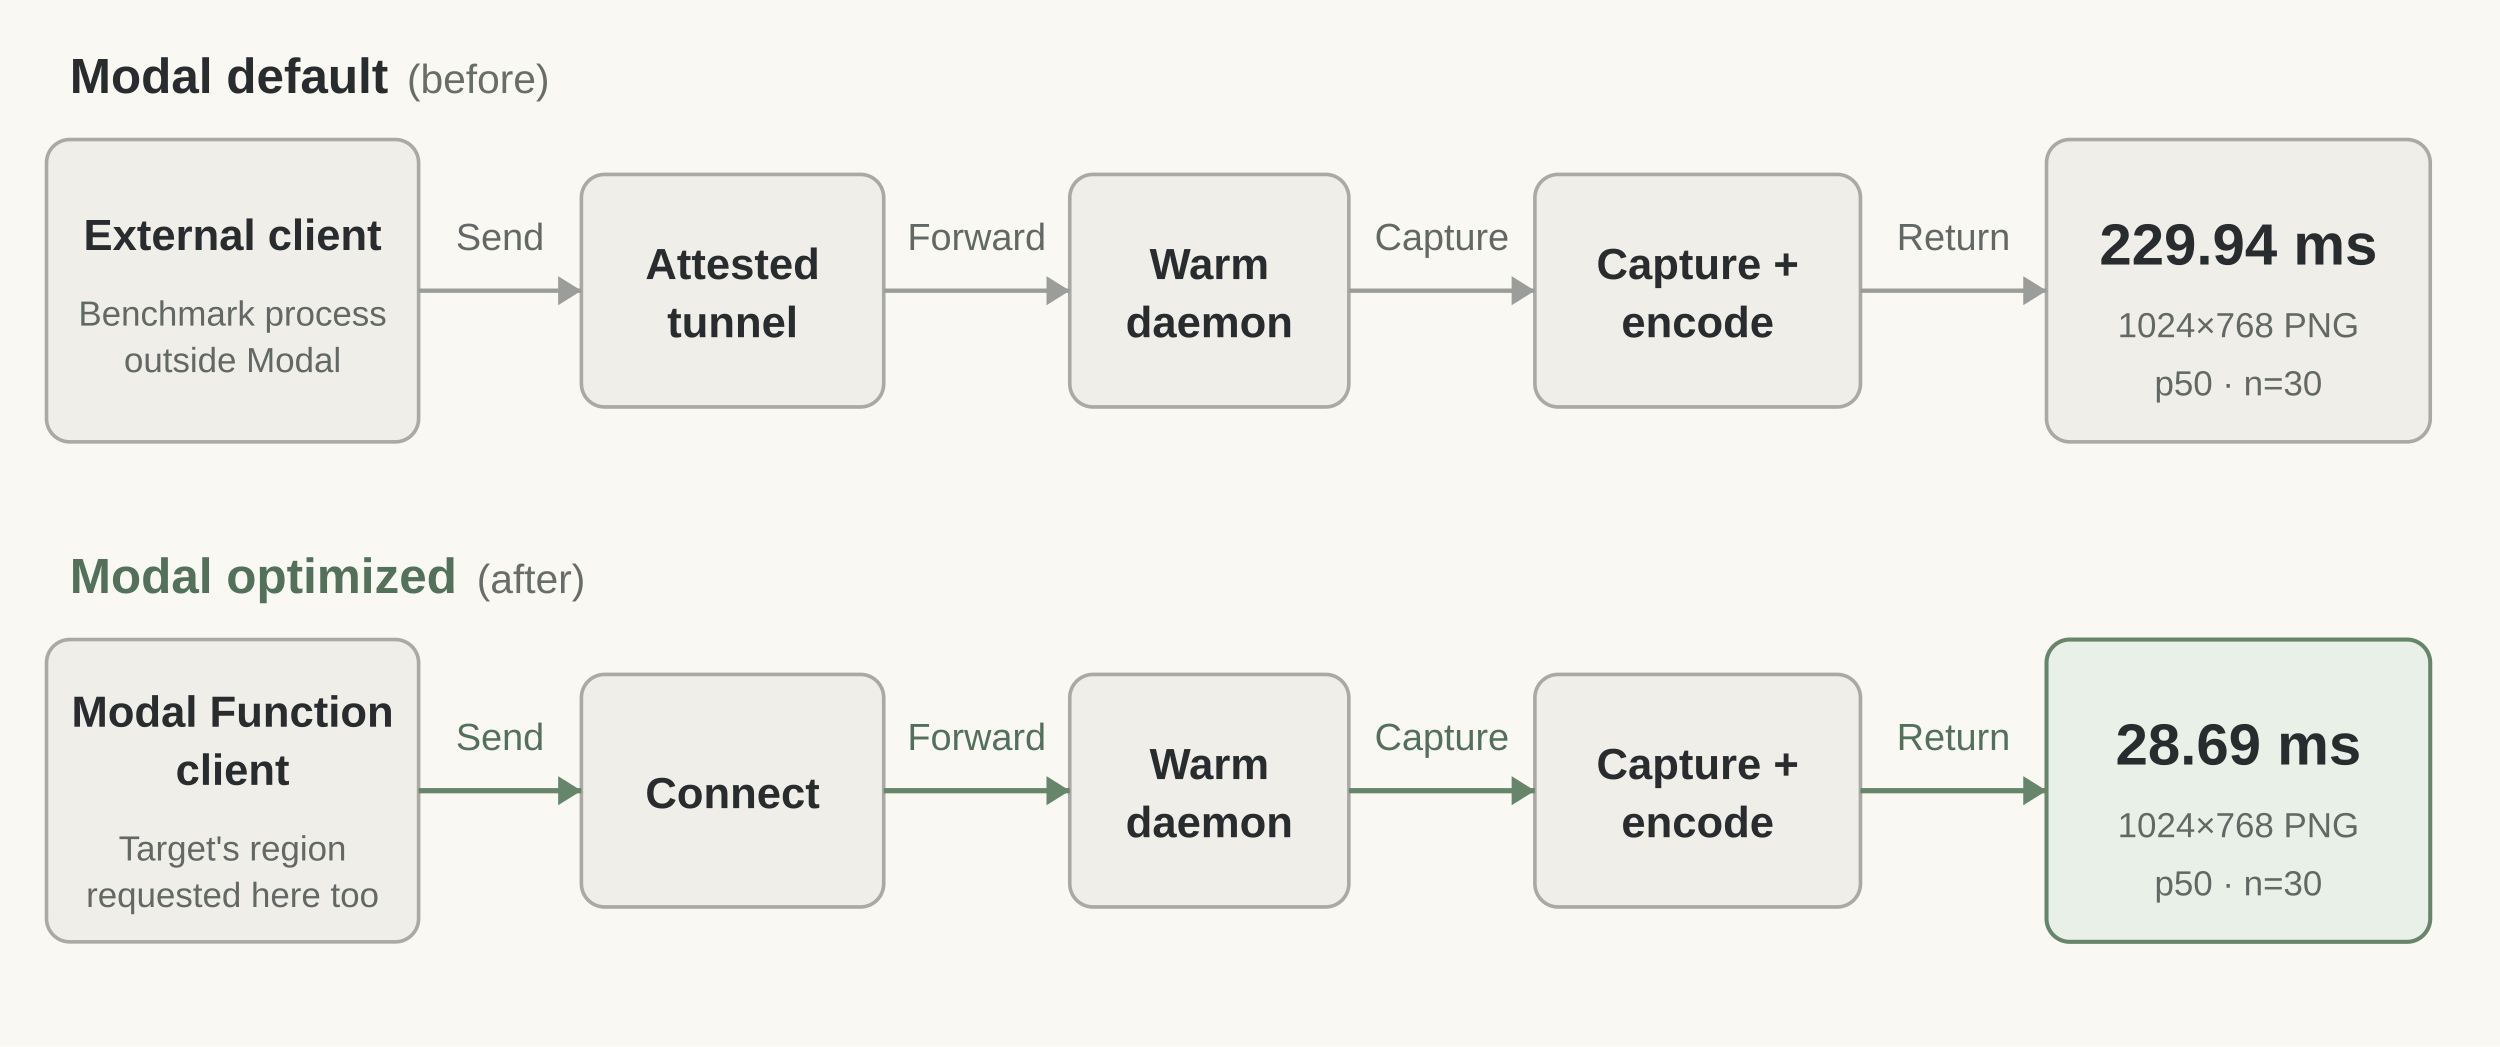
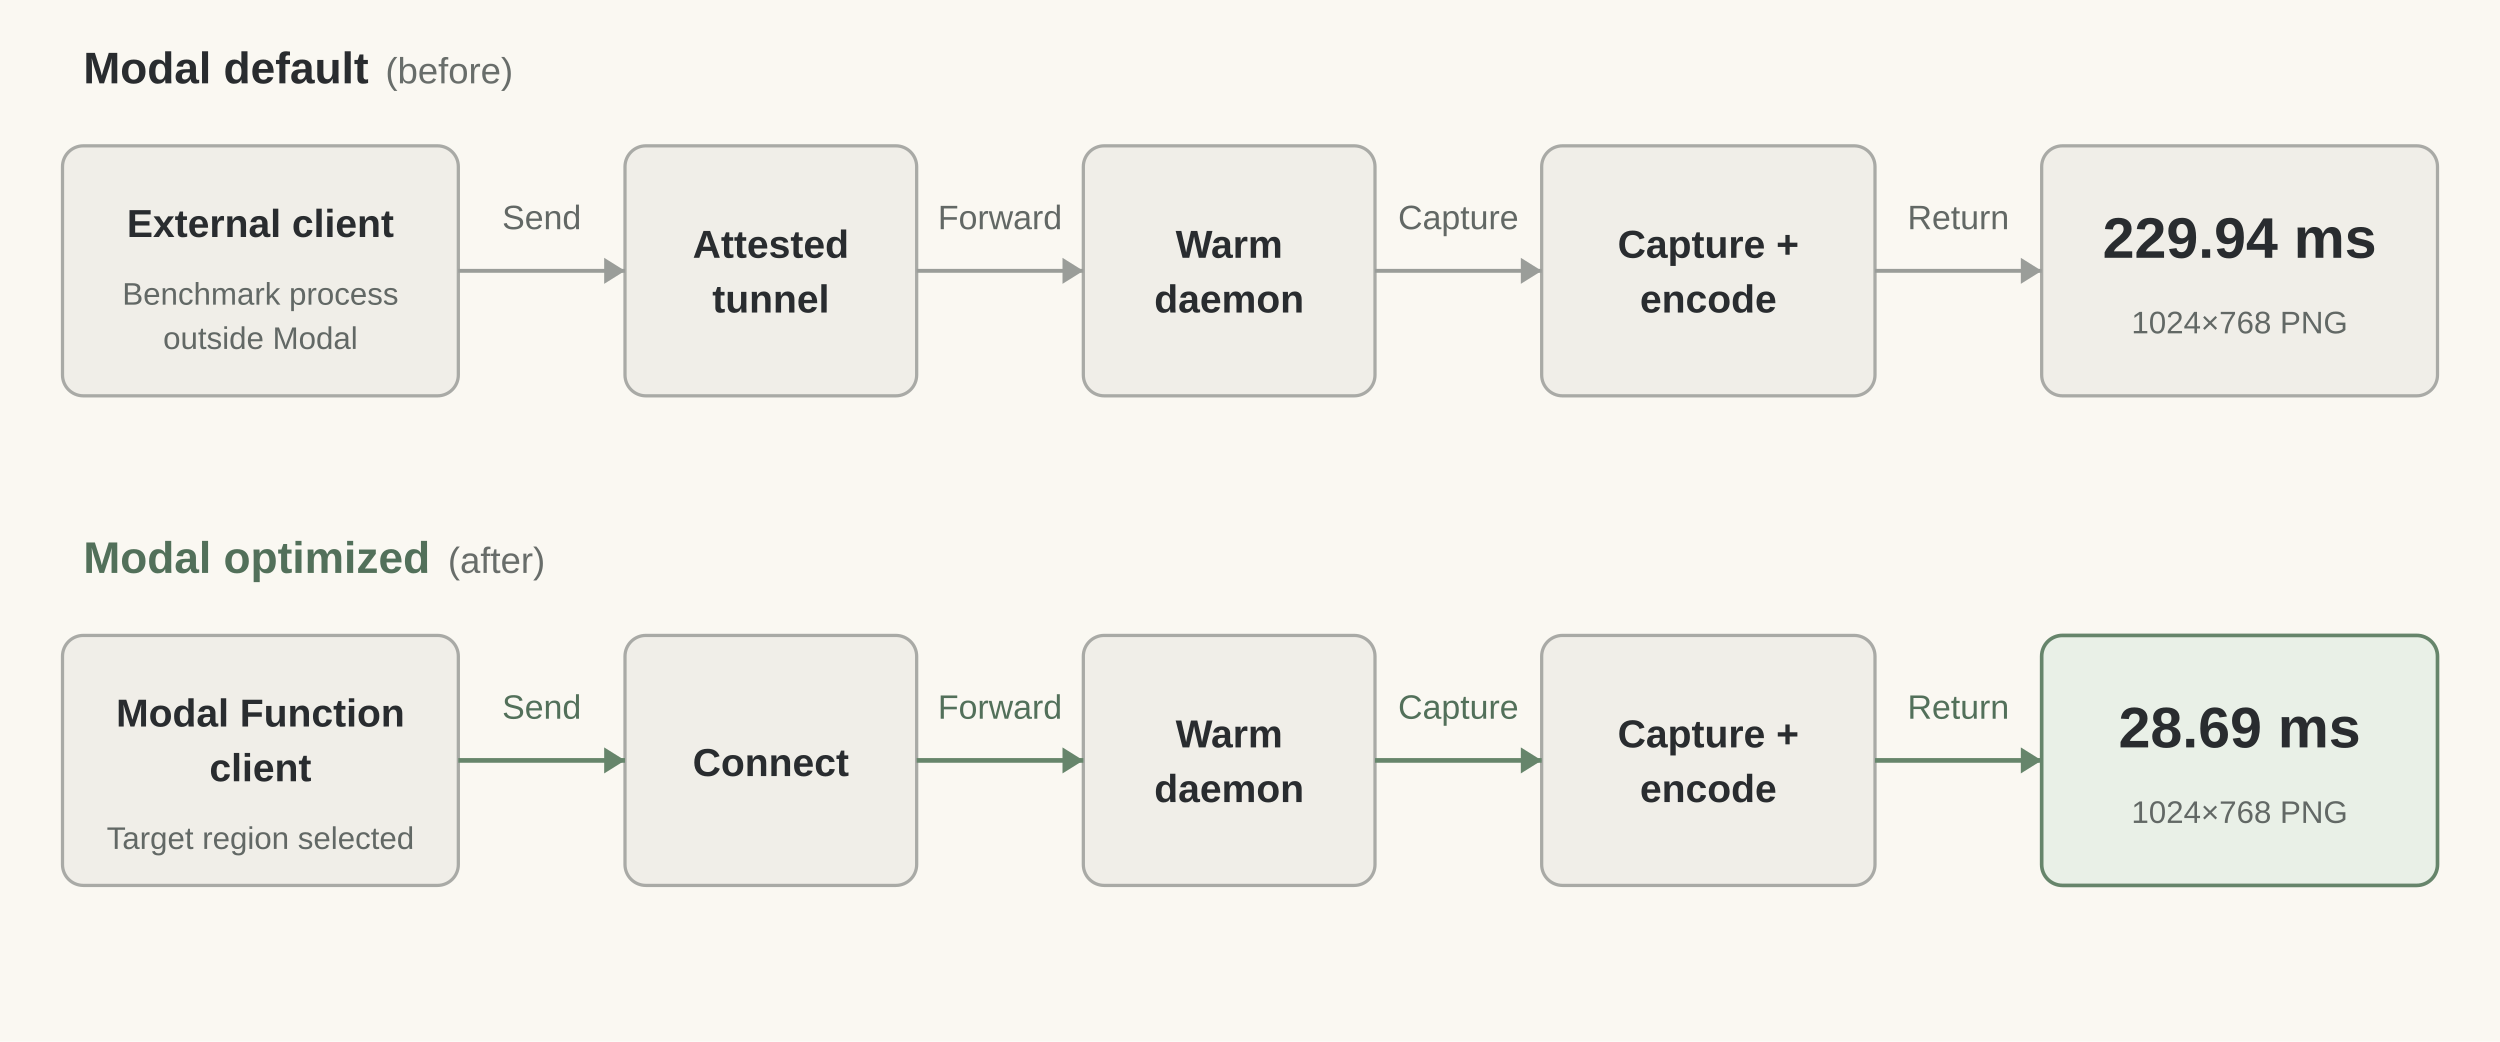
- <svg xmlns="http://www.w3.org/2000/svg" width="860" height="360" viewBox="0 0 860 360" role="img" aria-labelledby="title desc">
+ <svg xmlns="http://www.w3.org/2000/svg" width="960" height="400" viewBox="0 0 960 400" role="img" aria-labelledby="title desc">
  <defs>
    <style>
      .bg { fill: #FAF8F2; }
      .box { fill: #F0EEE8; stroke: #A9AAA6; stroke-width: 1.25; }
      .result-before { fill: #F0EEE8; stroke: #A9AAA6; stroke-width: 1.25; }
      .result-after { fill: #E9F0E7; stroke: #66856B; stroke-width: 1.4; }
      .row,
      .row-after,
      .row-note,
      .label,
      .small,
      .metric,
      .arrow-label,
      .arrow-label-after {
        font-family: -apple-system, BlinkMacSystemFont, "Segoe UI", Arial, sans-serif;
      }
      .row { fill: #292C2F; font-size: 17px; font-weight: 700; }
      .row-after { fill: #52705A; font-size: 17px; font-weight: 700; }
      .row-note { fill: #686D6A; font-size: 14px; font-weight: 500; }
      .label { fill: #292C2F; font-size: 15px; font-weight: 600; }
      .small { fill: #626865; font-size: 12px; }
-       .metric { fill: #292C2F; font-size: 20px; font-weight: 700; }
+       .metric { fill: #292C2F; font-size: 22px; font-weight: 700; }
      .arrow-label { fill: #626865; font-size: 13px; font-weight: 500; }
      .arrow-label-after { fill: #52705A; font-size: 13px; font-weight: 500; }
      .path-before { stroke: #9A9D99; stroke-width: 1.5; }
      .path-after { stroke: #66856B; stroke-width: 1.8; }
      .arrow-before { fill: #9A9D99; }
      .arrow-after { fill: #66856B; }
    </style>
  </defs>
-   <rect class="bg" width="860" height="360" />
-   <text class="row" x="24" y="32">Modal default</text>
-   <text class="row-note" x="140" y="32">(before)</text>
-   <rect class="box" x="16" y="48" width="128" height="104" rx="8" />
-   <text class="label" x="80" y="86" text-anchor="middle">External client</text>
-   <text class="small" x="80" y="112" text-anchor="middle">Benchmark process</text>
-   <text class="small" x="80" y="128" text-anchor="middle">outside Modal</text>
-   <rect class="box" x="200" y="60" width="104" height="80" rx="8" />
-   <text class="label" x="252" y="96" text-anchor="middle">Attested</text>
-   <text class="label" x="252" y="116" text-anchor="middle">tunnel</text>
-   <rect class="box" x="368" y="60" width="96" height="80" rx="8" />
-   <text class="label" x="416" y="96" text-anchor="middle">Warm</text>
-   <text class="label" x="416" y="116" text-anchor="middle">daemon</text>
-   <rect class="box" x="528" y="60" width="112" height="80" rx="8" />
-   <text class="label" x="584" y="96" text-anchor="middle">Capture +</text>
-   <text class="label" x="584" y="116" text-anchor="middle">encode</text>
-   <rect class="result-before" x="704" y="48" width="132" height="104" rx="8" />
-   <text class="metric" x="770" y="91" text-anchor="middle">229.94 ms</text>
-   <text class="small" x="770" y="116" text-anchor="middle">1024×768 PNG</text>
-   <text class="small" x="770" y="136" text-anchor="middle">p50 · n=30</text>
-   <line class="path-before" x1="144" y1="100" x2="200" y2="100" />
-   <path class="arrow-before" d="M 192 95 L 200 100 L 192 105 Z" />
-   <text class="arrow-label" x="172" y="86" text-anchor="middle">Send</text>
-   <line class="path-before" x1="304" y1="100" x2="368" y2="100" />
-   <path class="arrow-before" d="M 360 95 L 368 100 L 360 105 Z" />
-   <text class="arrow-label" x="336" y="86" text-anchor="middle">Forward</text>
-   <line class="path-before" x1="464" y1="100" x2="528" y2="100" />
-   <path class="arrow-before" d="M 520 95 L 528 100 L 520 105 Z" />
-   <text class="arrow-label" x="496" y="86" text-anchor="middle">Capture</text>
-   <line class="path-before" x1="640" y1="100" x2="704" y2="100" />
-   <path class="arrow-before" d="M 696 95 L 704 100 L 696 105 Z" />
-   <text class="arrow-label" x="672" y="86" text-anchor="middle">Return</text>
-   <text class="row-after" x="24" y="204">Modal optimized</text>
-   <text class="row-note" x="164" y="204">(after)</text>
-   <rect class="box" x="16" y="220" width="128" height="104" rx="8" />
-   <text class="label" x="80" y="250" text-anchor="middle">Modal Function</text>
-   <text class="label" x="80" y="270" text-anchor="middle">client</text>
-   <text class="small" x="80" y="296" text-anchor="middle">Target's region</text>
-   <text class="small" x="80" y="312" text-anchor="middle">requested here too</text>
-   <rect class="box" x="200" y="232" width="104" height="80" rx="8" />
-   <text class="label" x="252" y="278" text-anchor="middle">Connect</text>
-   <rect class="box" x="368" y="232" width="96" height="80" rx="8" />
-   <text class="label" x="416" y="268" text-anchor="middle">Warm</text>
-   <text class="label" x="416" y="288" text-anchor="middle">daemon</text>
-   <rect class="box" x="528" y="232" width="112" height="80" rx="8" />
-   <text class="label" x="584" y="268" text-anchor="middle">Capture +</text>
-   <text class="label" x="584" y="288" text-anchor="middle">encode</text>
-   <rect class="result-after" x="704" y="220" width="132" height="104" rx="8" />
-   <text class="metric" x="770" y="263" text-anchor="middle">28.69 ms</text>
-   <text class="small" x="770" y="288" text-anchor="middle">1024×768 PNG</text>
-   <text class="small" x="770" y="308" text-anchor="middle">p50 · n=30</text>
-   <line class="path-after" x1="144" y1="272" x2="200" y2="272" />
-   <path class="arrow-after" d="M 192 267 L 200 272 L 192 277 Z" />
-   <text class="arrow-label-after" x="172" y="258" text-anchor="middle">Send</text>
-   <line class="path-after" x1="304" y1="272" x2="368" y2="272" />
-   <path class="arrow-after" d="M 360 267 L 368 272 L 360 277 Z" />
-   <text class="arrow-label-after" x="336" y="258" text-anchor="middle">Forward</text>
-   <line class="path-after" x1="464" y1="272" x2="528" y2="272" />
-   <path class="arrow-after" d="M 520 267 L 528 272 L 520 277 Z" />
-   <text class="arrow-label-after" x="496" y="258" text-anchor="middle">Capture</text>
-   <line class="path-after" x1="640" y1="272" x2="704" y2="272" />
-   <path class="arrow-after" d="M 696 267 L 704 272 L 696 277 Z" />
-   <text class="arrow-label-after" x="672" y="258" text-anchor="middle">Return</text>
+   <rect class="bg" width="960" height="400" />
+   <text class="row" x="32" y="32">Modal default</text>
+   <text class="row-note" x="148" y="32">(before)</text>
+   <rect class="box" x="24" y="56" width="152" height="96" rx="8" />
+   <text class="label" x="100" y="91" text-anchor="middle">External client</text>
+   <text class="small" x="100" y="117" text-anchor="middle">Benchmark process</text>
+   <text class="small" x="100" y="134" text-anchor="middle">outside Modal</text>
+   <rect class="box" x="240" y="56" width="112" height="96" rx="8" />
+   <text class="label" x="296" y="99" text-anchor="middle">Attested</text>
+   <text class="label" x="296" y="120" text-anchor="middle">tunnel</text>
+   <rect class="box" x="416" y="56" width="112" height="96" rx="8" />
+   <text class="label" x="472" y="99" text-anchor="middle">Warm</text>
+   <text class="label" x="472" y="120" text-anchor="middle">daemon</text>
+   <rect class="box" x="592" y="56" width="128" height="96" rx="8" />
+   <text class="label" x="656" y="99" text-anchor="middle">Capture +</text>
+   <text class="label" x="656" y="120" text-anchor="middle">encode</text>
+   <rect class="result-before" x="784" y="56" width="152" height="96" rx="8" />
+   <text class="metric" x="860" y="99" text-anchor="middle">229.94 ms</text>
+   <text class="small" x="860" y="128" text-anchor="middle">1024×768 PNG</text>
+   <line class="path-before" x1="176" y1="104" x2="240" y2="104" />
+   <path class="arrow-before" d="M 232 99 L 240 104 L 232 109 Z" />
+   <text class="arrow-label" x="208" y="88" text-anchor="middle">Send</text>
+   <line class="path-before" x1="352" y1="104" x2="416" y2="104" />
+   <path class="arrow-before" d="M 408 99 L 416 104 L 408 109 Z" />
+   <text class="arrow-label" x="384" y="88" text-anchor="middle">Forward</text>
+   <line class="path-before" x1="528" y1="104" x2="592" y2="104" />
+   <path class="arrow-before" d="M 584 99 L 592 104 L 584 109 Z" />
+   <text class="arrow-label" x="560" y="88" text-anchor="middle">Capture</text>
+   <line class="path-before" x1="720" y1="104" x2="784" y2="104" />
+   <path class="arrow-before" d="M 776 99 L 784 104 L 776 109 Z" />
+   <text class="arrow-label" x="752" y="88" text-anchor="middle">Return</text>
+   <text class="row-after" x="32" y="220">Modal optimized</text>
+   <text class="row-note" x="172" y="220">(after)</text>
+   <rect class="box" x="24" y="244" width="152" height="96" rx="8" />
+   <text class="label" x="100" y="279" text-anchor="middle">Modal Function</text>
+   <text class="label" x="100" y="300" text-anchor="middle">client</text>
+   <text class="small" x="100" y="326" text-anchor="middle">Target region selected</text>
+   <rect class="box" x="240" y="244" width="112" height="96" rx="8" />
+   <text class="label" x="296" y="298" text-anchor="middle">Connect</text>
+   <rect class="box" x="416" y="244" width="112" height="96" rx="8" />
+   <text class="label" x="472" y="287" text-anchor="middle">Warm</text>
+   <text class="label" x="472" y="308" text-anchor="middle">daemon</text>
+   <rect class="box" x="592" y="244" width="128" height="96" rx="8" />
+   <text class="label" x="656" y="287" text-anchor="middle">Capture +</text>
+   <text class="label" x="656" y="308" text-anchor="middle">encode</text>
+   <rect class="result-after" x="784" y="244" width="152" height="96" rx="8" />
+   <text class="metric" x="860" y="287" text-anchor="middle">28.69 ms</text>
+   <text class="small" x="860" y="316" text-anchor="middle">1024×768 PNG</text>
+   <line class="path-after" x1="176" y1="292" x2="240" y2="292" />
+   <path class="arrow-after" d="M 232 287 L 240 292 L 232 297 Z" />
+   <text class="arrow-label-after" x="208" y="276" text-anchor="middle">Send</text>
+   <line class="path-after" x1="352" y1="292" x2="416" y2="292" />
+   <path class="arrow-after" d="M 408 287 L 416 292 L 408 297 Z" />
+   <text class="arrow-label-after" x="384" y="276" text-anchor="middle">Forward</text>
+   <line class="path-after" x1="528" y1="292" x2="592" y2="292" />
+   <path class="arrow-after" d="M 584 287 L 592 292 L 584 297 Z" />
+   <text class="arrow-label-after" x="560" y="276" text-anchor="middle">Capture</text>
+   <line class="path-after" x1="720" y1="292" x2="784" y2="292" />
+   <path class="arrow-after" d="M 776 287 L 784 292 L 776 297 Z" />
+   <text class="arrow-label-after" x="752" y="276" text-anchor="middle">Return</text>
</svg>
